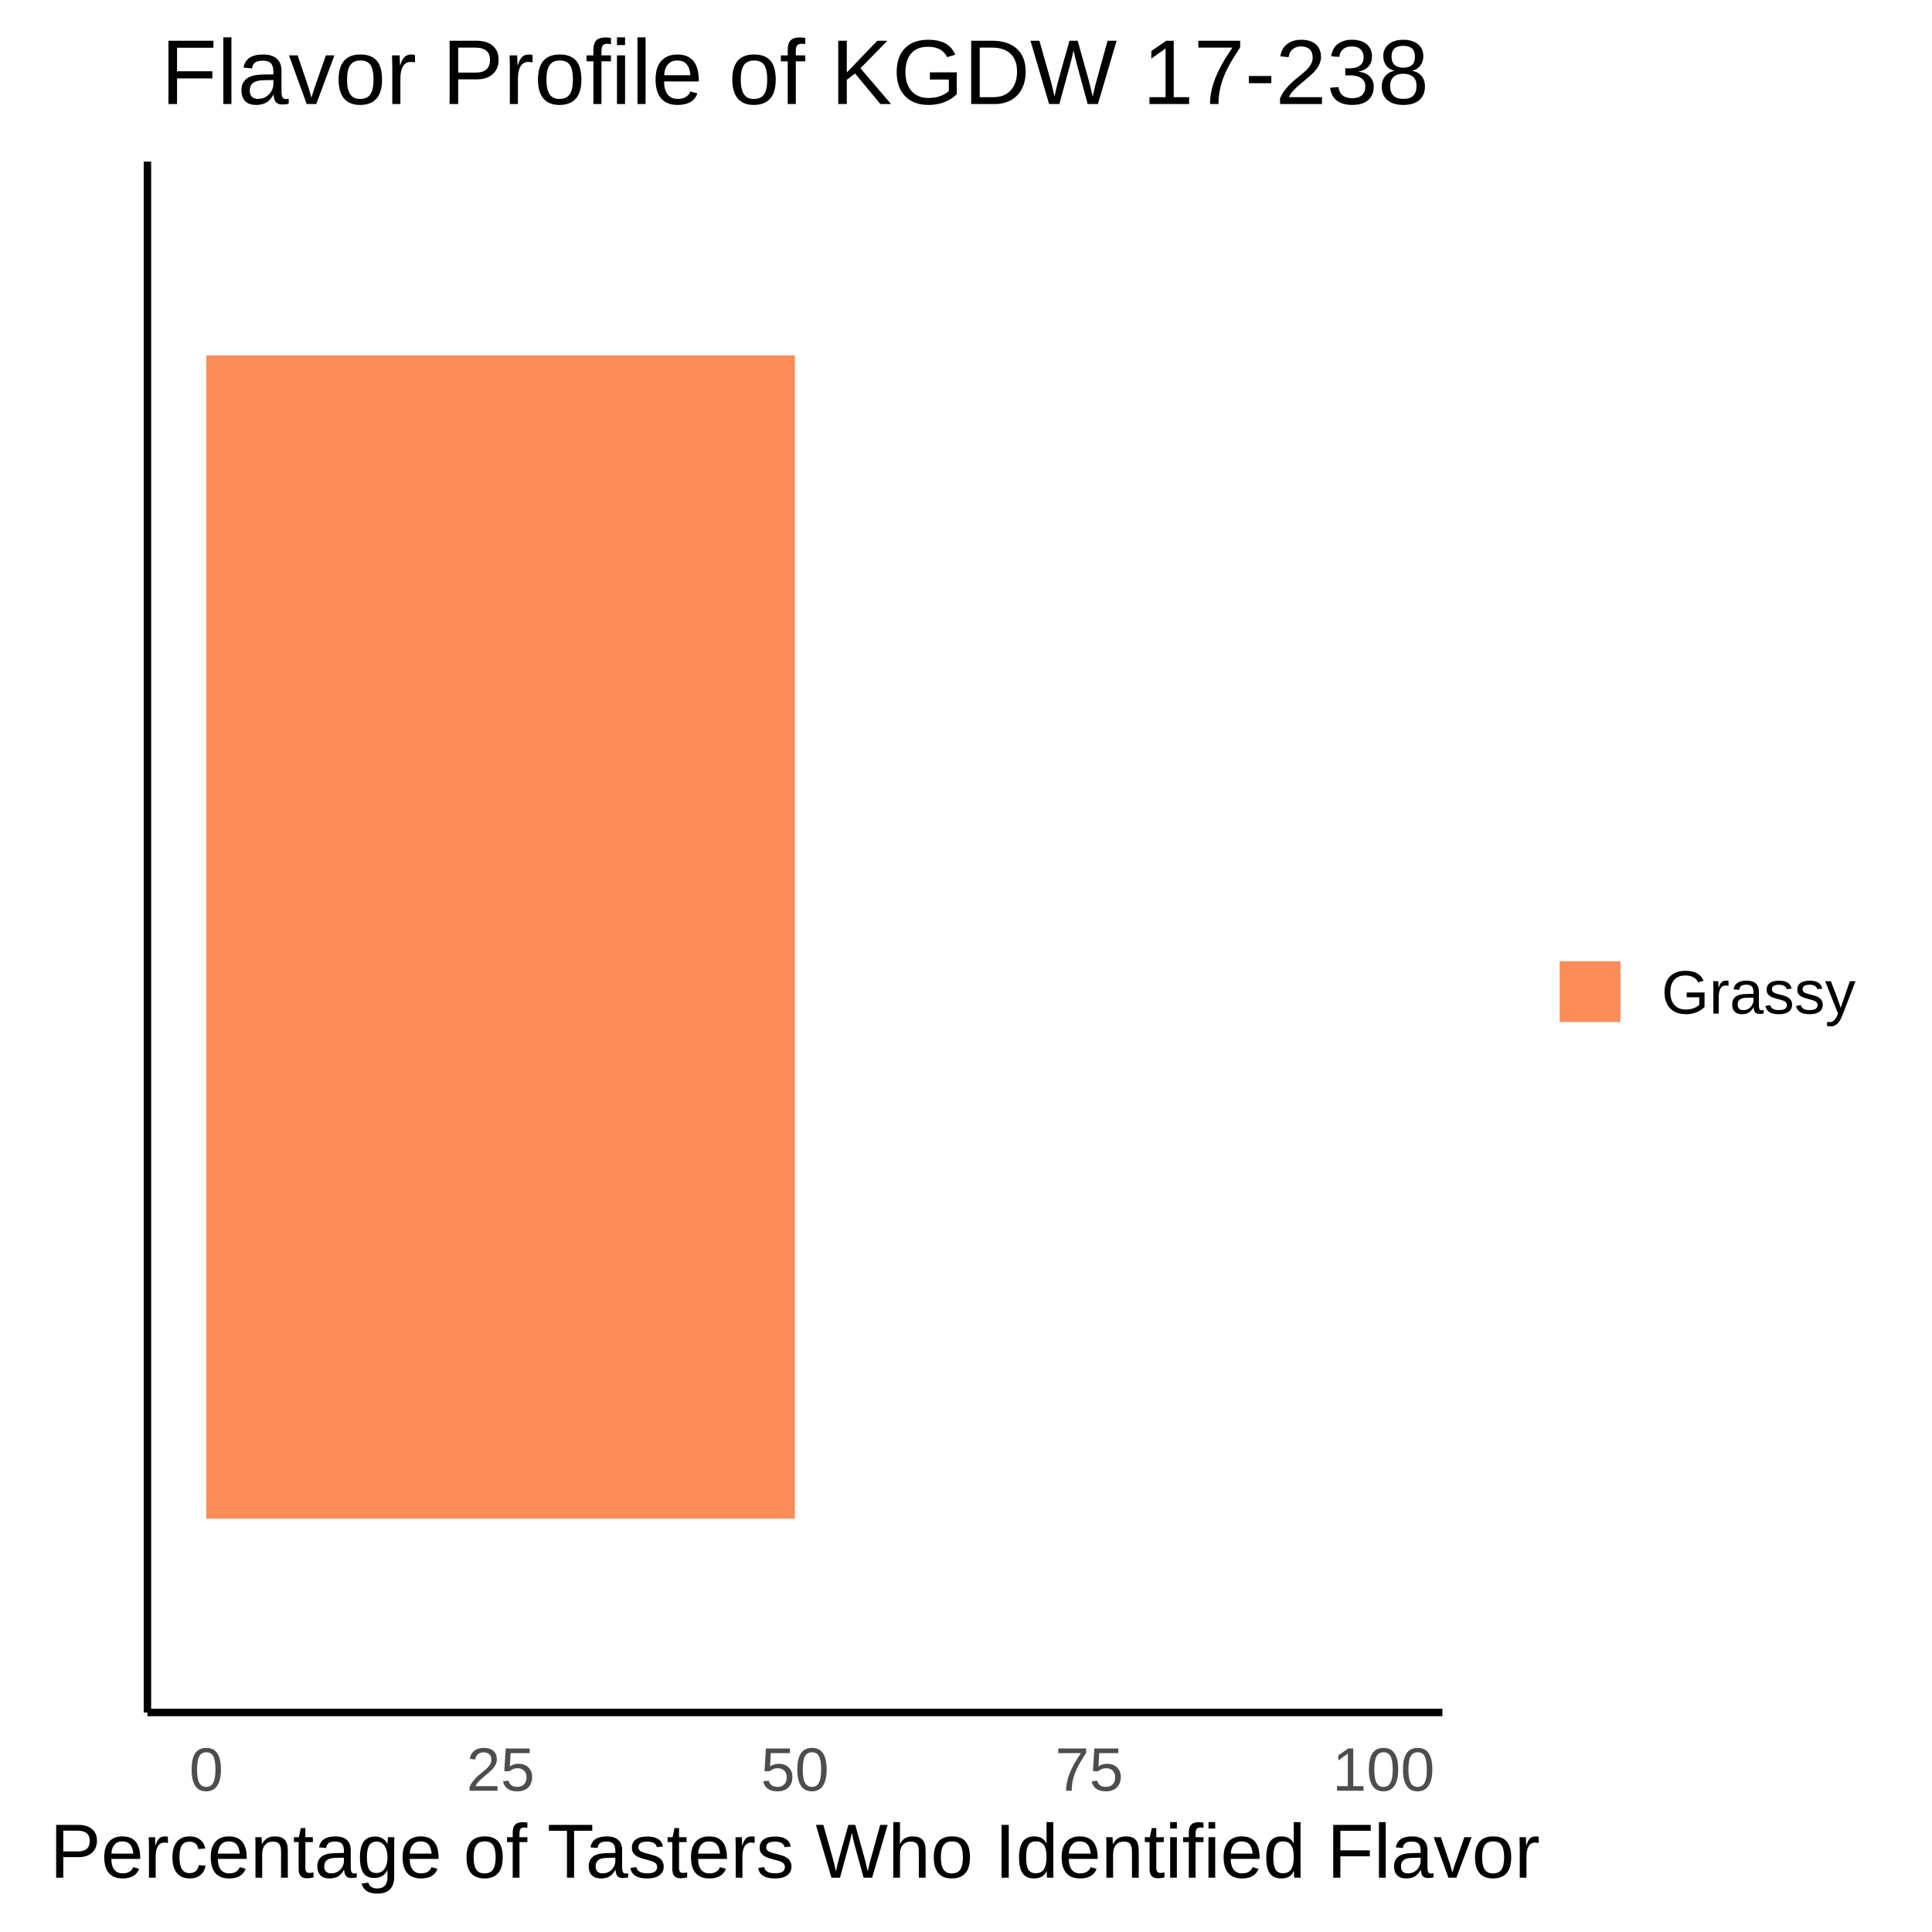
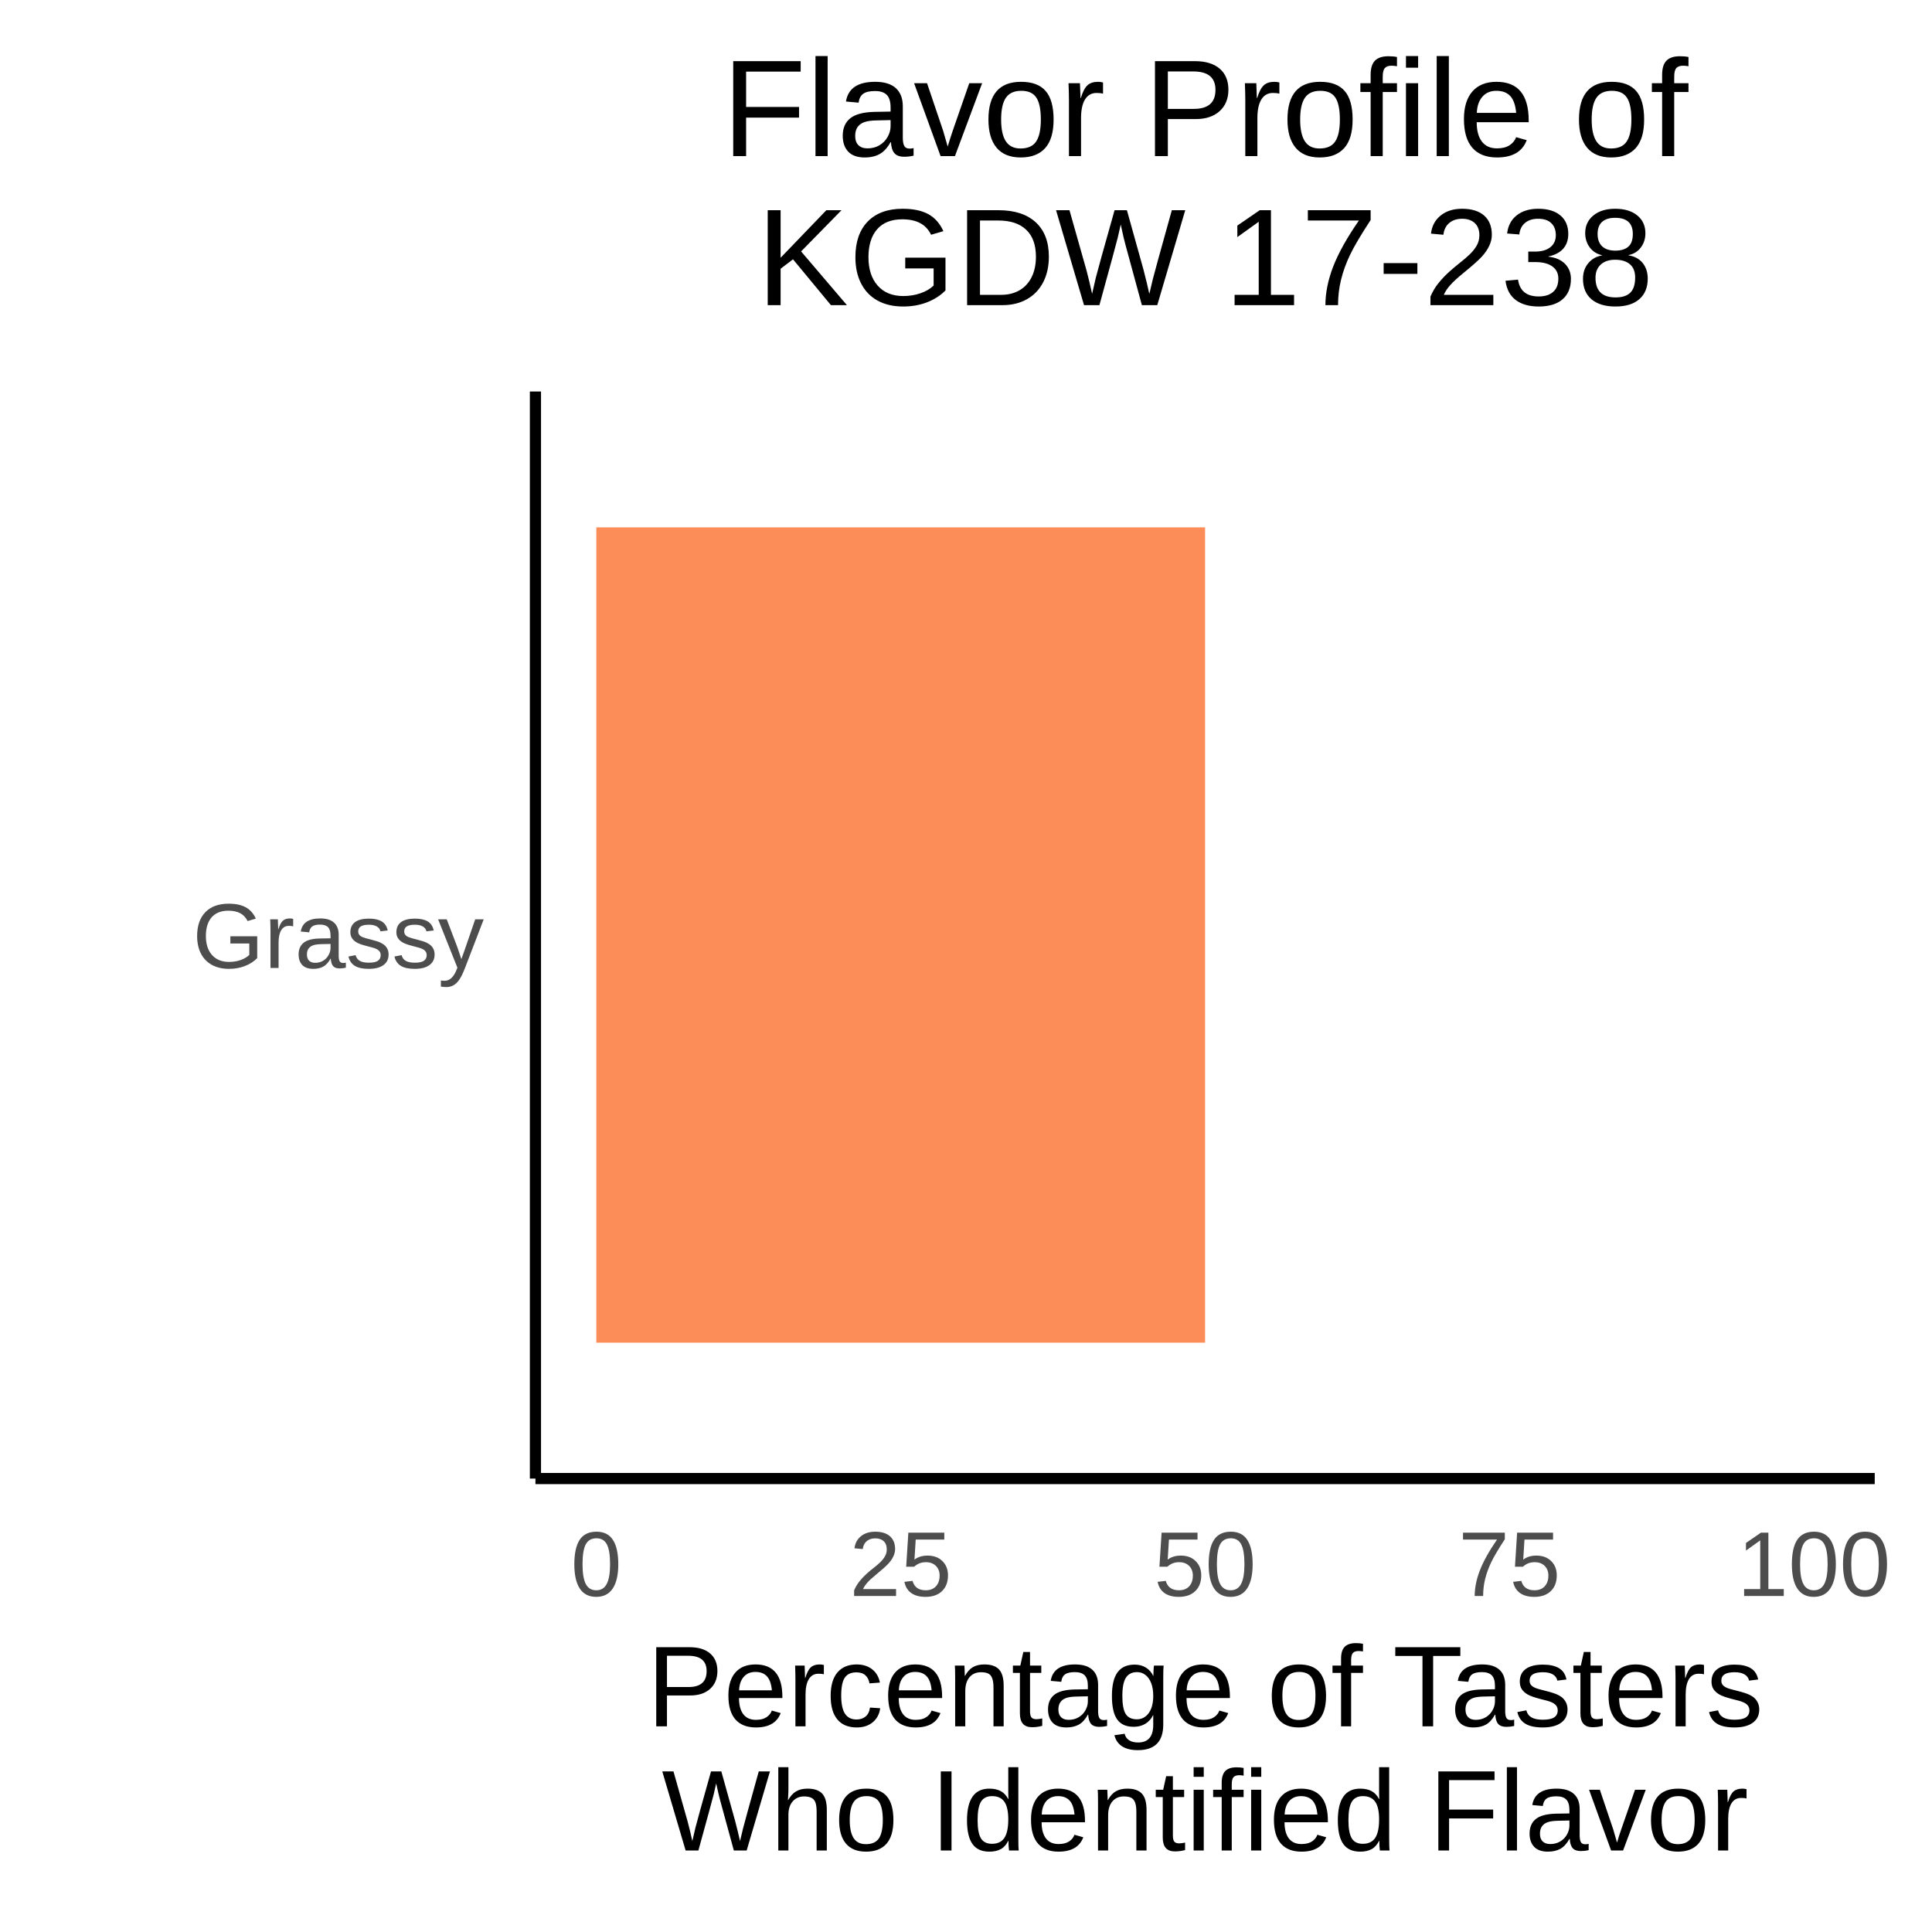
<svg xmlns="http://www.w3.org/2000/svg" class="svglite" width="504.00pt" height="504.00pt" viewBox="0 0 504.00 504.00">
  <defs>
    <style type="text/css">
    .svglite line, .svglite polyline, .svglite polygon, .svglite path, .svglite rect, .svglite circle {
      fill: none;
      stroke: #000000;
      stroke-linecap: round;
      stroke-linejoin: round;
      stroke-miterlimit: 10.00;
    }
    .svglite text {
      white-space: pre;
    }
  </style>
  </defs>
  <rect width="100%" height="100%" style="stroke: none; fill: #FFFFFF;" />
  <defs>
    <clipPath id="cpMC4wMHw1MDQuMDB8MC4wMHw1MDQuMDA=">
      <rect x="0.00" y="0.00" width="504.00" height="504.00" />
    </clipPath>
  </defs>
  <g clip-path="url(#cpMC4wMHw1MDQuMDB8MC4wMHw1MDQuMDA=)">
-     <rect x="0.00" y="0.00" width="504.00" height="504.00" style="stroke-width: 1.94; stroke: #FFFFFF; fill: #FFFFFF;" />
+     <rect x="0.00" y="0.00" width="504.00" height="504.00" style="stroke-width: 2.91; stroke: #FFFFFF; fill: #FFFFFF;" />
  </g>
  <defs>
-     <clipPath id="cpMzguNDZ8Mzc2LjI4fDQyLjE2fDQ0Ni43Mw==">
-       <rect x="38.46" y="42.16" width="337.82" height="404.57" />
+     <clipPath id="cpMTM5LjY4fDQ4OS4wNnwxMDIuMTN8Mzg1Ljcx">
+       <rect x="139.68" y="102.13" width="349.38" height="283.58" />
    </clipPath>
  </defs>
-   <g clip-path="url(#cpMzguNDZ8Mzc2LjI4fDQyLjE2fDQ0Ni43Mw==)">
-     <rect x="38.46" y="42.16" width="337.82" height="404.57" style="stroke-width: 1.94; stroke: none; fill: #FFFFFF;" />
-     <rect x="53.81" y="92.73" width="153.55" height="303.43" style="stroke-width: 1.07; stroke: none; stroke-linecap: butt; stroke-linejoin: miter; fill: #FC8D59;" />
+   <g clip-path="url(#cpMTM5LjY4fDQ4OS4wNnwxMDIuMTN8Mzg1Ljcx)">
+     <rect x="139.68" y="102.13" width="349.38" height="283.58" style="stroke-width: 2.91; stroke: none; fill: #FFFFFF;" />
+     <rect x="155.56" y="137.57" width="158.81" height="212.69" style="stroke-width: 1.07; stroke: none; stroke-linecap: butt; stroke-linejoin: miter; fill: #FC8D59;" />
  </g>
  <g clip-path="url(#cpMC4wMHw1MDQuMDB8MC4wMHw1MDQuMDA=)">
-     <polyline points="38.46,446.73 38.46,42.16 " style="stroke-width: 1.94; stroke-linecap: butt;" />
-     <polyline points="38.46,446.73 376.28,446.73 " style="stroke-width: 1.94; stroke-linecap: butt;" />
-     <text x="53.81" y="467.15" text-anchor="middle" style="font-size: 16.00px;fill: #4D4D4D; font-family: &quot;Arial&quot;;" textLength="8.90px" lengthAdjust="spacingAndGlyphs">0</text>
-     <text x="130.59" y="467.15" text-anchor="middle" style="font-size: 16.00px;fill: #4D4D4D; font-family: &quot;Arial&quot;;" textLength="17.80px" lengthAdjust="spacingAndGlyphs">25</text>
-     <text x="207.37" y="467.15" text-anchor="middle" style="font-size: 16.00px;fill: #4D4D4D; font-family: &quot;Arial&quot;;" textLength="17.80px" lengthAdjust="spacingAndGlyphs">50</text>
-     <text x="284.15" y="467.15" text-anchor="middle" style="font-size: 16.00px;fill: #4D4D4D; font-family: &quot;Arial&quot;;" textLength="17.80px" lengthAdjust="spacingAndGlyphs">75</text>
-     <text x="360.92" y="467.15" text-anchor="middle" style="font-size: 16.00px;fill: #4D4D4D; font-family: &quot;Arial&quot;;" textLength="26.70px" lengthAdjust="spacingAndGlyphs">100</text>
-     <text x="207.37" y="489.83" text-anchor="middle" style="font-size: 20.00px; font-family: &quot;Arial&quot;;" textLength="388.76px" lengthAdjust="spacingAndGlyphs">Percentage of Tasters Who Identified Flavor</text>
-     <rect x="396.20" y="211.60" width="97.83" height="65.70" style="stroke-width: 1.94; stroke: none; fill: #FFFFFF;" />
-     <rect x="406.17" y="250.05" width="17.28" height="17.28" style="stroke-width: 1.94; stroke: none; fill: #FFFFFF;" />
-     <rect x="406.87" y="250.76" width="15.86" height="15.86" style="stroke-width: 1.07; stroke: none; stroke-linecap: butt; stroke-linejoin: miter; fill: #FC8D59;" />
-     <text x="433.41" y="264.42" style="font-size: 16.00px; font-family: &quot;Arial&quot;;" textLength="50.67px" lengthAdjust="spacingAndGlyphs">Grassy</text>
-     <text x="207.37" y="27.14" text-anchor="middle" style="font-size: 24.00px; font-family: &quot;Arial&quot;;" textLength="330.78px" lengthAdjust="spacingAndGlyphs">Flavor Profile of KGDW 17-238</text>
+     <polyline points="139.68,385.71 139.68,102.13 " style="stroke-width: 2.91; stroke-linecap: butt;" />
+     <text x="126.23" y="252.51" text-anchor="end" style="font-size: 24.00px;fill: #4D4D4D; font-family: &quot;Arial&quot;;" textLength="76.02px" lengthAdjust="spacingAndGlyphs">Grassy</text>
+     <polyline points="139.68,385.71 489.06,385.71 " style="stroke-width: 2.91; stroke-linecap: butt;" />
+     <text x="155.56" y="416.34" text-anchor="middle" style="font-size: 24.00px;fill: #4D4D4D; font-family: &quot;Arial&quot;;" textLength="13.35px" lengthAdjust="spacingAndGlyphs">0</text>
+     <text x="234.96" y="416.34" text-anchor="middle" style="font-size: 24.00px;fill: #4D4D4D; font-family: &quot;Arial&quot;;" textLength="26.70px" lengthAdjust="spacingAndGlyphs">25</text>
+     <text x="314.37" y="416.34" text-anchor="middle" style="font-size: 24.00px;fill: #4D4D4D; font-family: &quot;Arial&quot;;" textLength="26.70px" lengthAdjust="spacingAndGlyphs">50</text>
+     <text x="393.77" y="416.34" text-anchor="middle" style="font-size: 24.00px;fill: #4D4D4D; font-family: &quot;Arial&quot;;" textLength="26.70px" lengthAdjust="spacingAndGlyphs">75</text>
+     <text x="473.18" y="416.34" text-anchor="middle" style="font-size: 24.00px;fill: #4D4D4D; font-family: &quot;Arial&quot;;" textLength="40.05px" lengthAdjust="spacingAndGlyphs">100</text>
+     <text x="314.37" y="450.34" text-anchor="middle" style="font-size: 30.00px; font-family: &quot;Arial&quot;;" textLength="291.30px" lengthAdjust="spacingAndGlyphs">Percentage of Tasters</text>
+     <text x="314.37" y="482.74" text-anchor="middle" style="font-size: 30.00px; font-family: &quot;Arial&quot;;" textLength="283.47px" lengthAdjust="spacingAndGlyphs">Who Identified Flavor</text>
+     <text x="314.37" y="40.72" text-anchor="middle" style="font-size: 36.00px; font-family: &quot;Arial&quot;;" textLength="252.09px" lengthAdjust="spacingAndGlyphs">Flavor Profile of</text>
+     <text x="314.37" y="79.60" text-anchor="middle" style="font-size: 36.00px; font-family: &quot;Arial&quot;;" textLength="234.09px" lengthAdjust="spacingAndGlyphs">KGDW 17-238</text>
  </g>
</svg>
